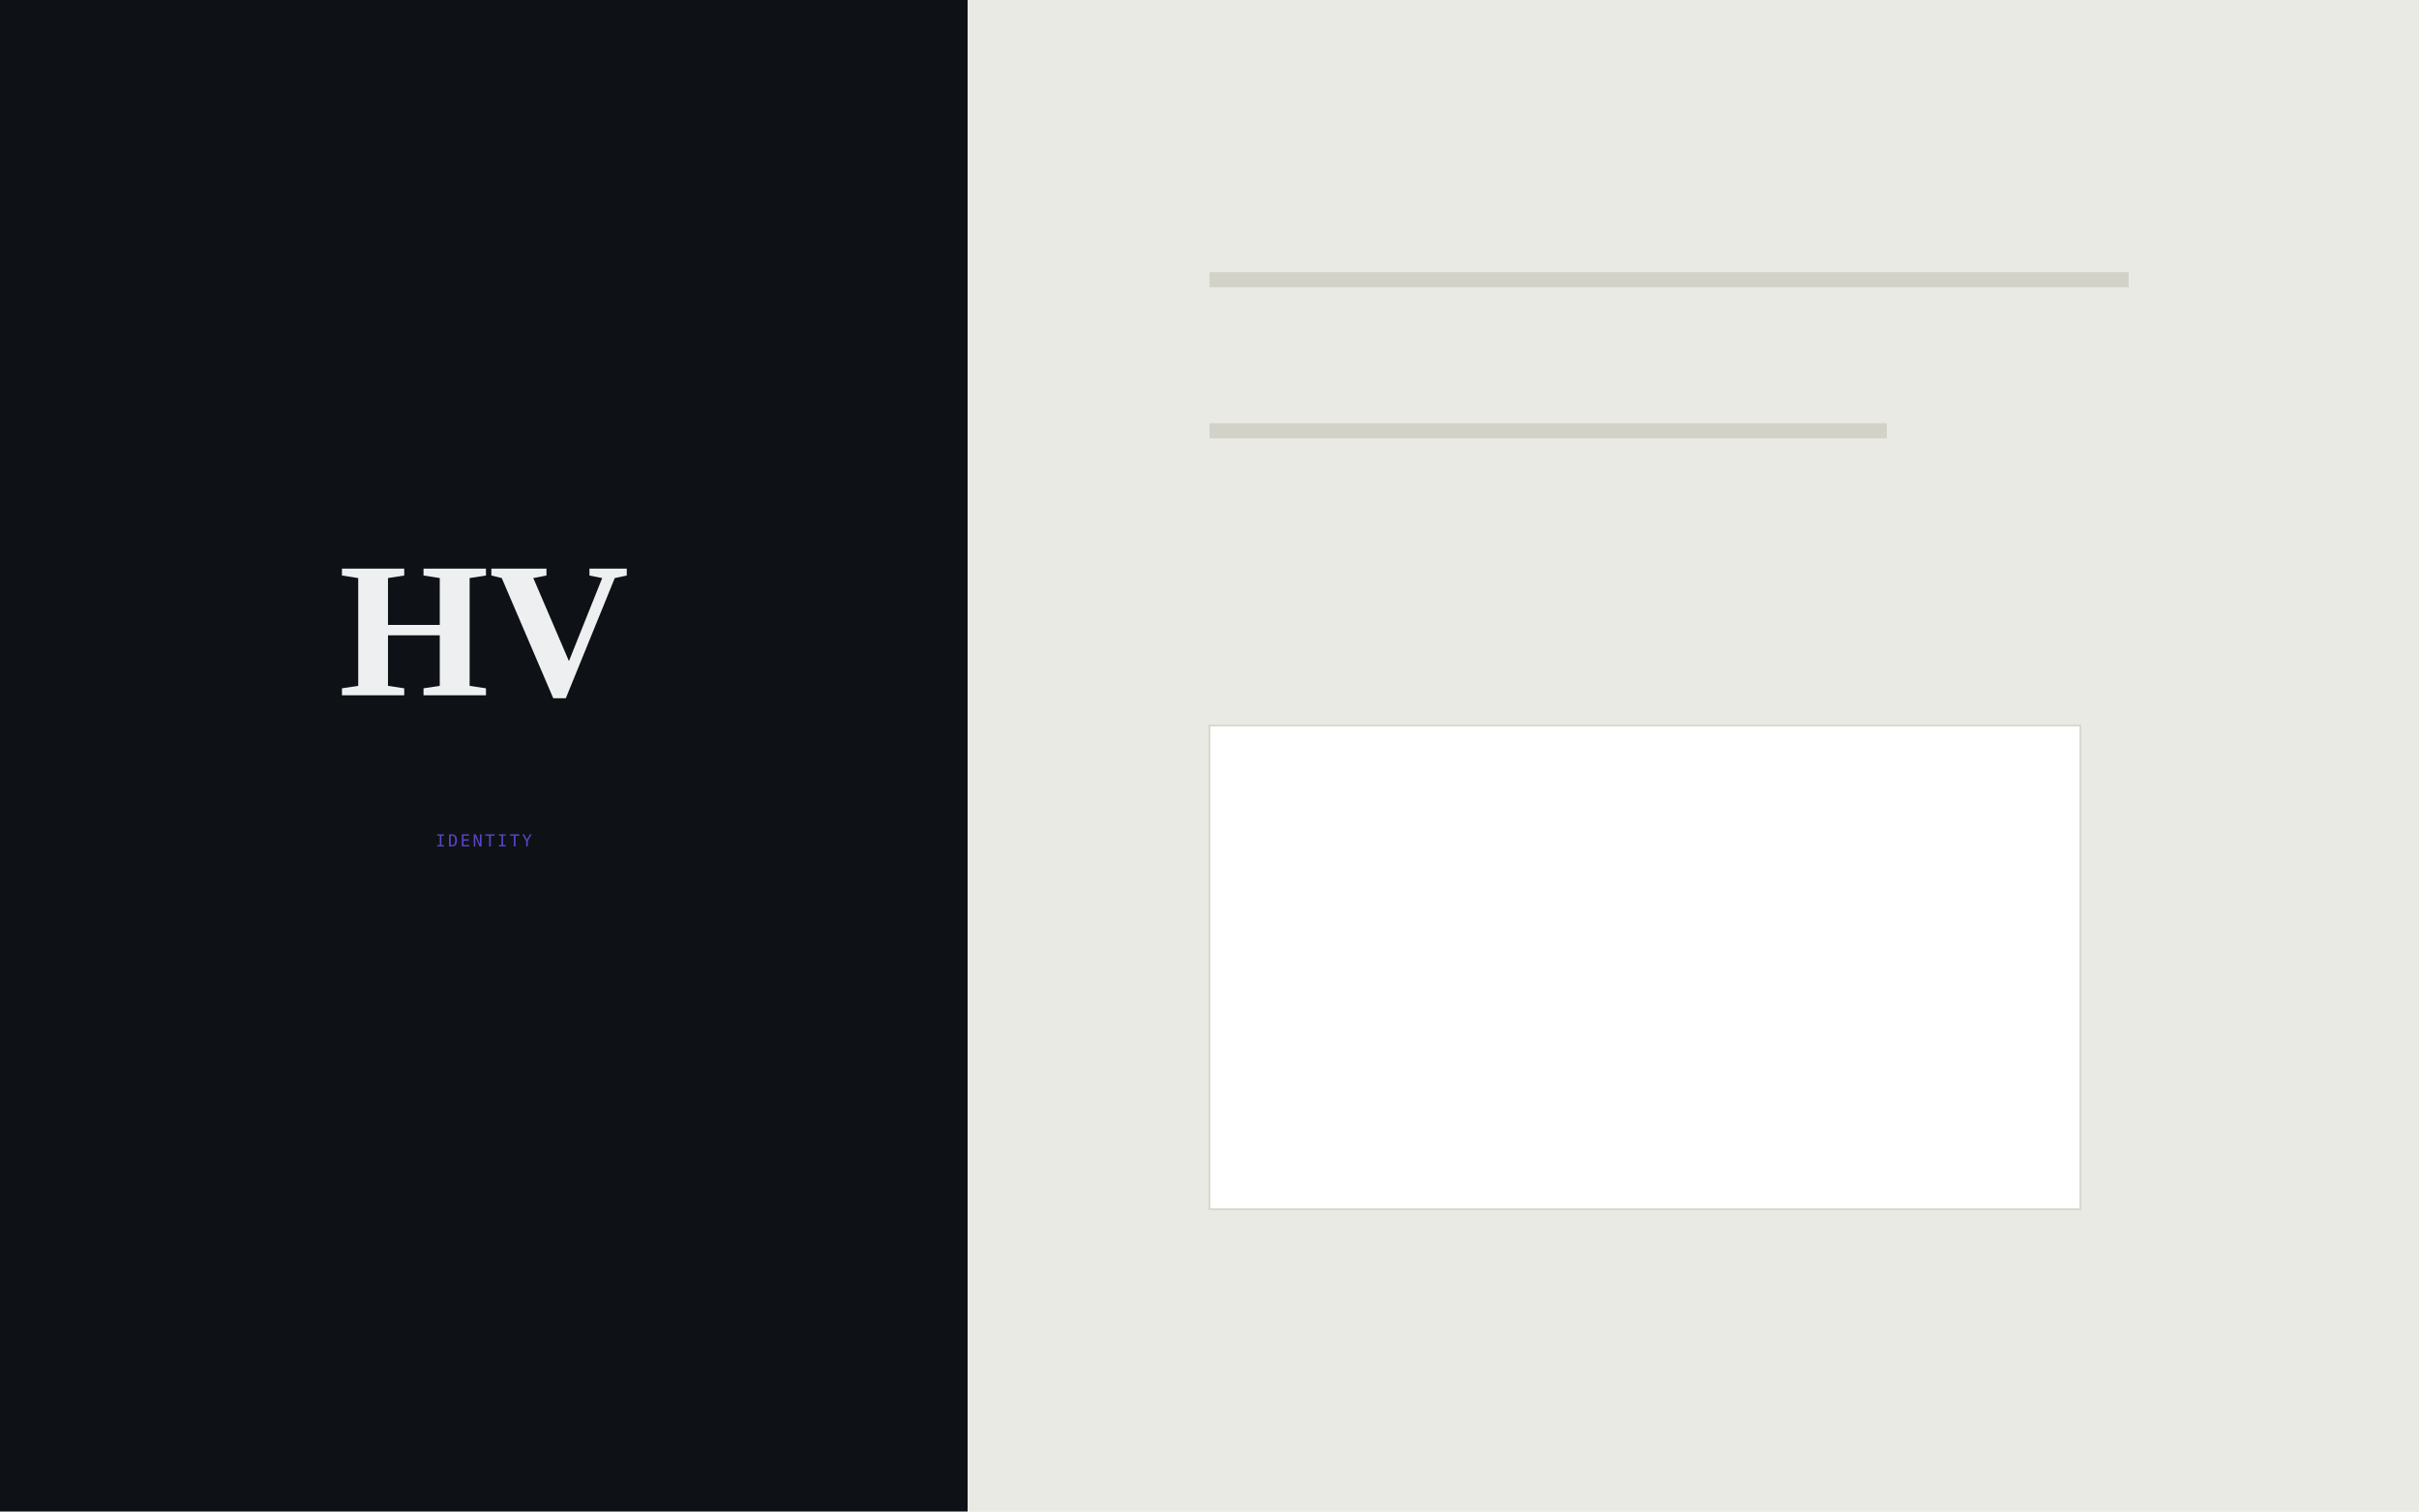
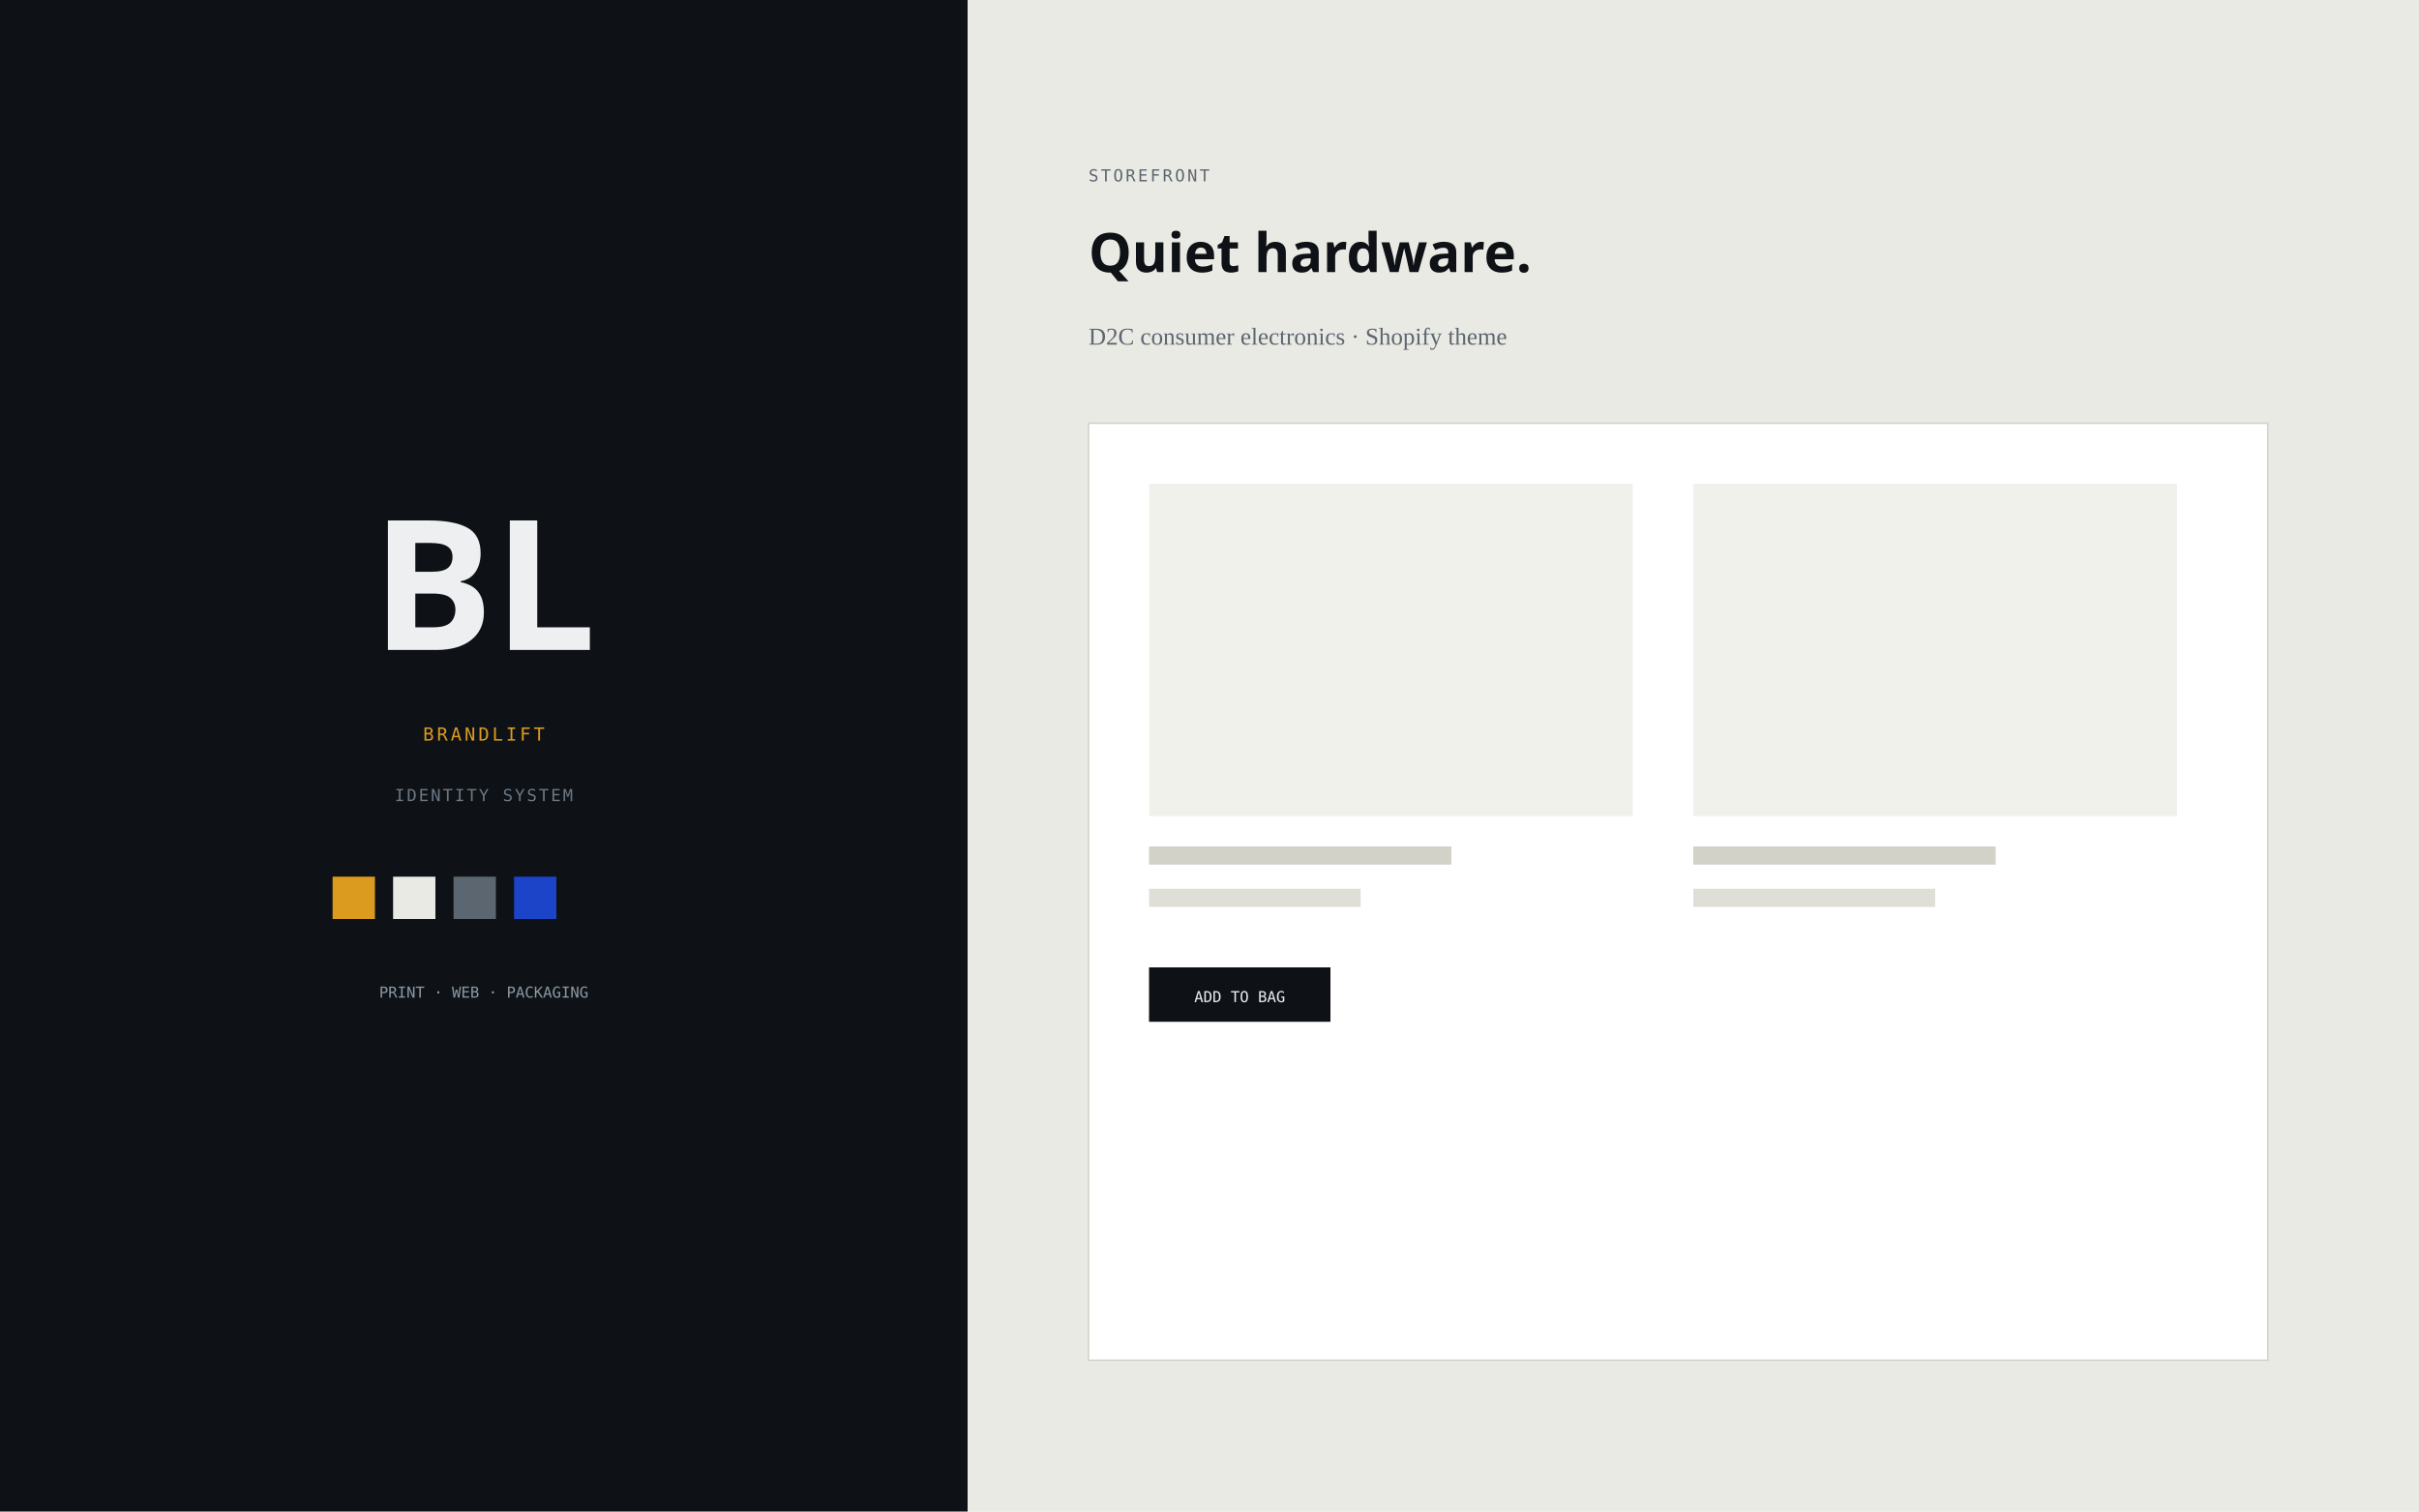
- <svg xmlns="http://www.w3.org/2000/svg" viewBox="0 0 1600 1000" width="1600" height="1000" role="img" aria-label="Brand system">
+ <svg xmlns="http://www.w3.org/2000/svg" viewBox="0 0 1600 1000" width="1600" height="1000" role="img" aria-label="BrandLift identity and storefront">
  <rect width="100%" height="100%" fill="#EAEAE4" />
-   <rect width="640" height="100%" fill="#0E1216" />
-   <text x="320" y="460" text-anchor="middle" fill="#EDEFF1" font-size="128" font-weight="800">HV</text>
-   <text x="320" y="560" text-anchor="middle" fill="#5B44C8" font-family="ui-monospace,monospace" font-size="11" letter-spacing="0.14em">IDENTITY</text>
-   <rect x="800" y="180" width="608" height="10" fill="#D2D2C9" />
-   <rect x="800" y="280" width="448" height="10" fill="#D2D2C9" />
-   <rect x="800" y="480" width="576" height="320" fill="#fff" stroke="#D2D2C9" />
+   <rect width="640" height="1000" fill="#0E1216" />
+   <text x="320" y="430" text-anchor="middle" fill="#EDEFF1" font-family="ui-sans-serif,sans-serif" font-size="120" font-weight="800">BL</text>
+   <text x="320" y="490" text-anchor="middle" fill="#DB9B1F" font-family="ui-monospace,monospace" font-size="12" letter-spacing="0.16em">BRANDLIFT</text>
+   <text x="320" y="530" text-anchor="middle" fill="#6B7885" font-family="ui-monospace,monospace" font-size="11" letter-spacing="0.12em">IDENTITY SYSTEM</text>
+   <rect x="220" y="580" width="28" height="28" fill="#DB9B1F" />
+   <rect x="260" y="580" width="28" height="28" fill="#EAEAE4" />
+   <rect x="300" y="580" width="28" height="28" fill="#5C6670" />
+   <rect x="340" y="580" width="28" height="28" fill="#1B44C8" />
+   <text x="320" y="660" text-anchor="middle" fill="#8C98A4" font-family="ui-monospace,monospace" font-size="10">PRINT · WEB · PACKAGING</text>
+   <text x="720" y="120" fill="#5C6670" font-family="ui-monospace,monospace" font-size="11" letter-spacing="0.14em">STOREFRONT</text>
+   <text x="720" y="180" fill="#0E1216" font-family="ui-sans-serif,sans-serif" font-size="36" font-weight="700">Quiet hardware.</text>
+   <text x="720" y="228" fill="#5C6670" font-size="16">D2C consumer electronics · Shopify theme</text>
+   <rect x="720" y="280" width="780" height="620" fill="#fff" stroke="#D2D2C9" />
+   <rect x="760" y="320" width="320" height="220" fill="#F1F1EC" />
+   <rect x="760" y="560" width="200" height="12" fill="#D2D2C9" />
+   <rect x="760" y="588" width="140" height="12" fill="#DFDFD8" />
+   <rect x="760" y="640" width="120" height="36" fill="#0E1216" />
+   <text x="820" y="663" text-anchor="middle" fill="#EDEFF1" font-family="ui-monospace,monospace" font-size="10">ADD TO BAG</text>
+   <rect x="1120" y="320" width="320" height="220" fill="#F1F1EC" />
+   <rect x="1120" y="560" width="200" height="12" fill="#D2D2C9" />
+   <rect x="1120" y="588" width="160" height="12" fill="#DFDFD8" />
</svg>
